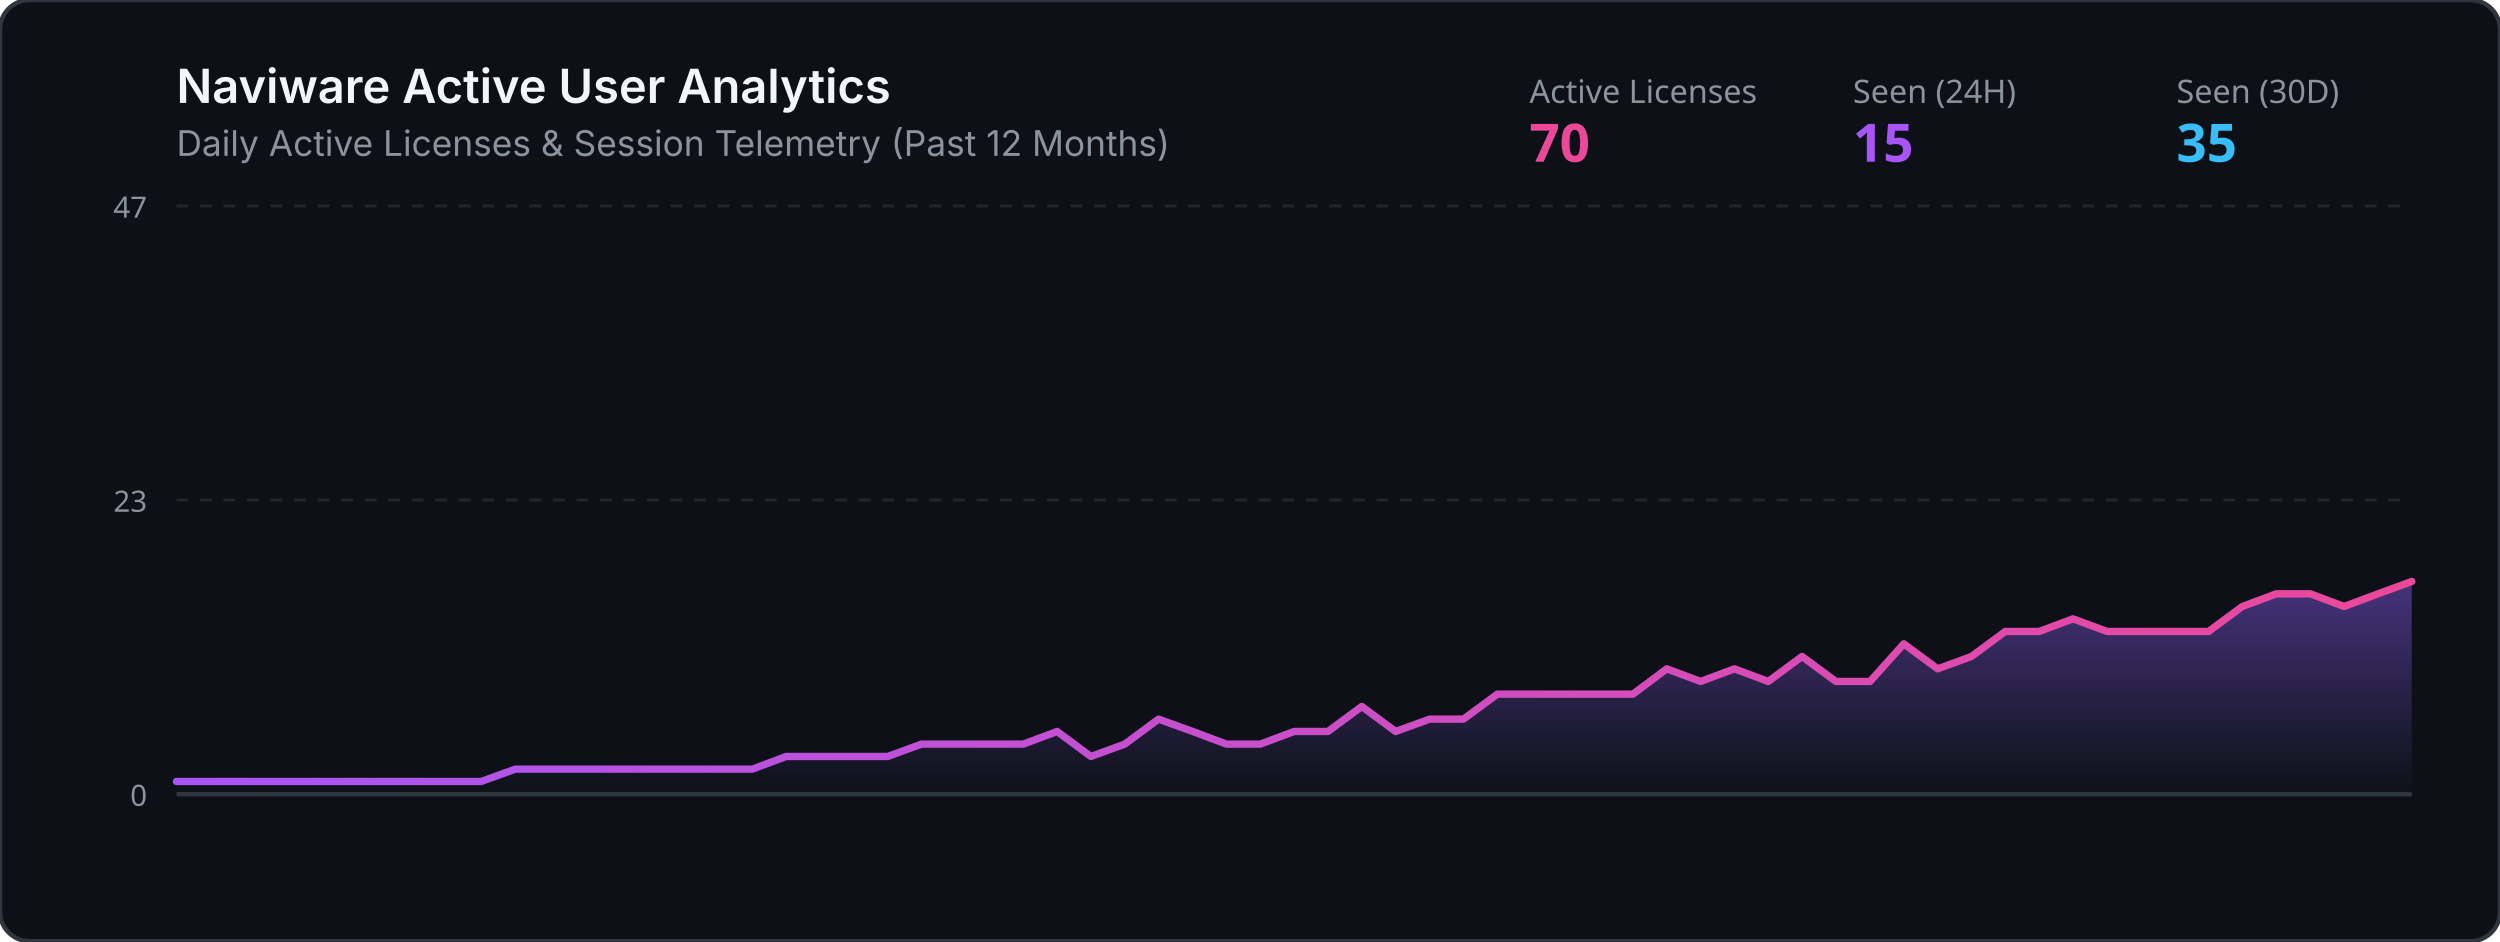
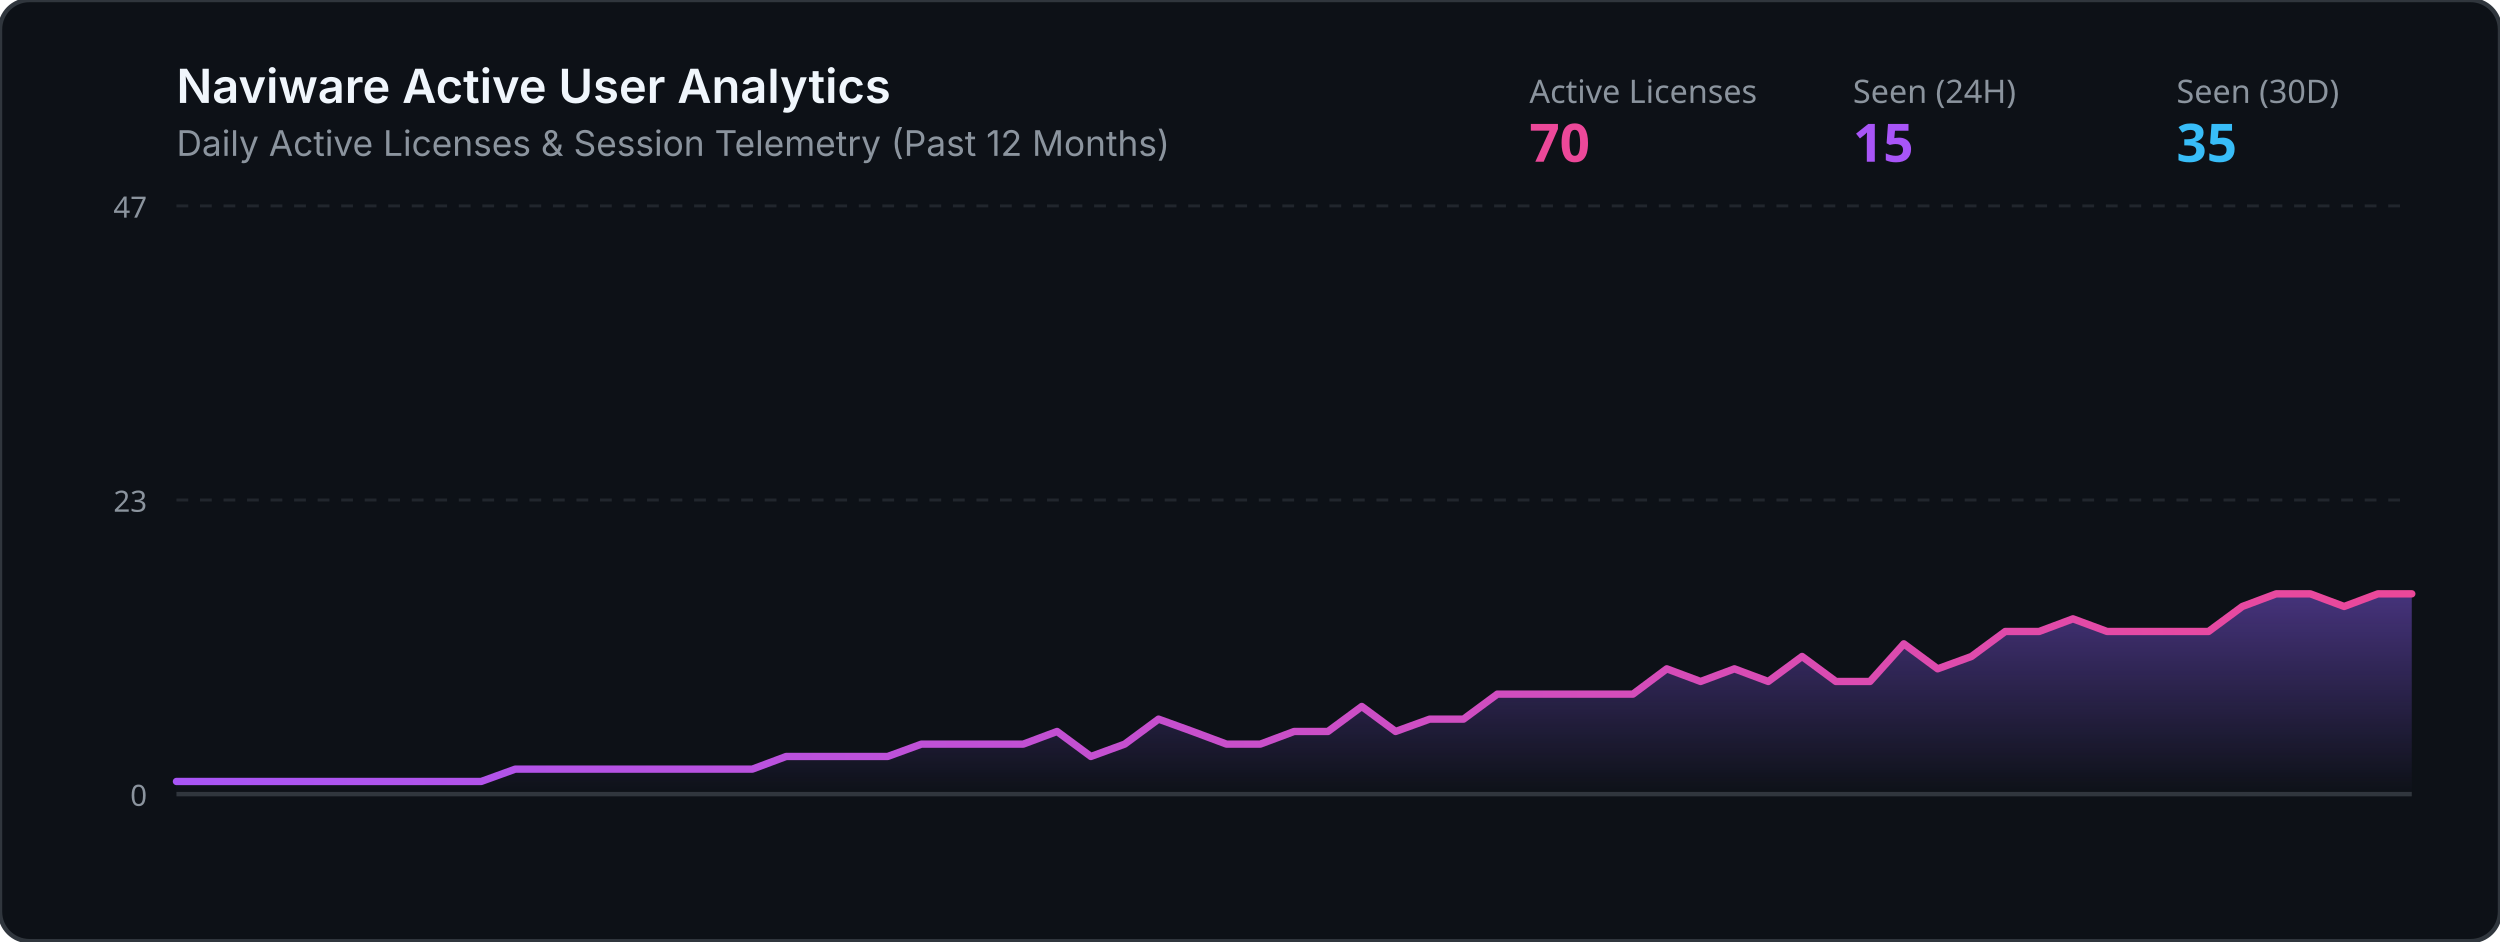
<svg xmlns="http://www.w3.org/2000/svg" viewBox="0 0 850 320" width="100%" height="320">
  <defs>
    <linearGradient id="grad" x1="0%" y1="0%" x2="0%" y2="100%">
      <stop offset="0%" stop-color="#8b5cf6" stop-opacity="0.45" />
      <stop offset="100%" stop-color="#8b5cf6" stop-opacity="0.0" />
    </linearGradient>
    <linearGradient id="lineGrad" x1="0%" y1="0%" x2="100%" y2="0%">
      <stop offset="0%" stop-color="#a855f7" />
      <stop offset="100%" stop-color="#ec4899" />
    </linearGradient>
  </defs>
  <rect width="850" height="320" rx="10" fill="#0d1117" stroke="#30363d" stroke-width="1.5" />
  <text x="60" y="35" fill="#f0f6fc" font-family="-apple-system,BlinkMacSystemFont,Segoe UI,sans-serif" font-size="16" font-weight="600">Naviware Active User Analytics</text>
  <text x="60" y="53" fill="#8b949e" font-family="-apple-system,BlinkMacSystemFont,Segoe UI,sans-serif" font-size="12">Daily Active Licenses &amp; Session Telemetry (Past 12 Months)</text>
  <text x="520" y="35" fill="#8b949e" font-family="sans-serif" font-size="11">Active Licenses</text>
  <text x="520" y="55" fill="#ec4899" font-family="sans-serif" font-size="18" font-weight="bold">70</text>
  <text x="630" y="35" fill="#8b949e" font-family="sans-serif" font-size="11">Seen (24H)</text>
  <text x="630" y="55" fill="#a855f7" font-family="sans-serif" font-size="18" font-weight="bold">15</text>
  <text x="740" y="35" fill="#8b949e" font-family="sans-serif" font-size="11">Seen (30D)</text>
  <text x="740" y="55" fill="#38bdf8" font-family="sans-serif" font-size="18" font-weight="bold">35</text>
  <line x1="60" y1="70" x2="820" y2="70" stroke="#21262d" stroke-width="1" stroke-dasharray="4" />
  <line x1="60" y1="170.0" x2="820" y2="170.0" stroke="#21262d" stroke-width="1" stroke-dasharray="4" />
  <line x1="60" y1="270" x2="820" y2="270" stroke="#30363d" stroke-width="1.5" />
  <text x="50" y="74" fill="#8b949e" font-family="sans-serif" font-size="10" text-anchor="end">47</text>
  <text x="50" y="174.0" fill="#8b949e" font-family="sans-serif" font-size="10" text-anchor="end">23</text>
  <text x="50" y="274" fill="#8b949e" font-family="sans-serif" font-size="10" text-anchor="end">0</text>
-   <polygon points="60,270 60.0,265.7 71.5,265.7 83.0,265.7 94.5,265.7 106.1,265.7 117.6,265.7 129.1,265.7 140.6,265.7 152.1,265.7 163.6,265.7 175.2,261.5 186.7,261.5 198.2,261.5 209.7,261.5 221.2,261.5 232.7,261.5 244.2,261.5 255.8,261.5 267.3,257.2 278.8,257.2 290.3,257.2 301.8,257.2 313.3,253.0 324.8,253.0 336.4,253.0 347.9,253.0 359.4,248.7 370.9,257.2 382.4,253.0 393.9,244.5 405.5,248.7 417.0,253.0 428.5,253.0 440.0,248.7 451.5,248.7 463.0,240.2 474.5,248.7 486.1,244.5 497.6,244.5 509.1,236.0 520.6,236.0 532.1,236.0 543.6,236.0 555.2,236.0 566.7,227.4 578.2,231.7 589.7,227.4 601.2,231.7 612.7,223.2 624.2,231.7 635.8,231.7 647.3,218.9 658.8,227.4 670.3,223.2 681.8,214.7 693.3,214.7 704.8,210.4 716.4,214.7 727.9,214.7 739.4,214.7 750.9,214.7 762.4,206.2 773.9,201.9 785.5,201.9 797.0,206.2 808.5,201.9 820.0,197.7 820,270" fill="url(#grad)" />
-   <polyline points="60.0,265.7 71.5,265.7 83.0,265.7 94.5,265.7 106.1,265.7 117.6,265.7 129.1,265.7 140.6,265.7 152.1,265.7 163.6,265.7 175.2,261.5 186.7,261.5 198.2,261.5 209.7,261.5 221.2,261.5 232.7,261.5 244.2,261.5 255.8,261.5 267.3,257.2 278.8,257.2 290.3,257.2 301.8,257.2 313.3,253.0 324.8,253.0 336.4,253.0 347.9,253.0 359.4,248.7 370.9,257.2 382.4,253.0 393.9,244.5 405.5,248.7 417.0,253.0 428.5,253.0 440.0,248.7 451.5,248.7 463.0,240.2 474.5,248.7 486.1,244.5 497.6,244.5 509.1,236.0 520.6,236.0 532.1,236.0 543.6,236.0 555.2,236.0 566.7,227.4 578.2,231.7 589.7,227.4 601.2,231.7 612.7,223.2 624.2,231.7 635.8,231.7 647.3,218.9 658.8,227.4 670.3,223.2 681.8,214.7 693.3,214.7 704.8,210.4 716.4,214.7 727.9,214.7 739.4,214.7 750.9,214.7 762.4,206.2 773.9,201.9 785.5,201.9 797.0,206.2 808.5,201.9 820.0,197.7" fill="none" stroke="url(#lineGrad)" stroke-width="2.5" stroke-linecap="round" stroke-linejoin="round" />
+   <polygon points="60,270 60.0,265.7 71.5,265.7 83.0,265.7 94.5,265.7 106.1,265.7 117.6,265.7 129.1,265.7 140.6,265.7 152.1,265.7 163.6,265.7 175.2,261.5 186.7,261.5 198.2,261.5 209.7,261.5 221.2,261.5 232.7,261.5 244.2,261.5 255.8,261.5 267.3,257.2 278.8,257.2 290.3,257.2 301.8,257.2 313.3,253.0 324.8,253.0 336.4,253.0 347.9,253.0 359.4,248.7 370.9,257.2 382.4,253.0 393.9,244.5 405.5,248.7 417.0,253.0 428.5,253.0 440.0,248.7 451.5,248.7 463.0,240.2 474.5,248.7 486.1,244.5 497.6,244.5 509.1,236.0 520.6,236.0 532.1,236.0 543.6,236.0 555.2,236.0 566.7,227.4 578.2,231.7 589.7,227.4 601.2,231.7 612.7,223.2 624.2,231.7 635.8,231.7 647.3,218.9 658.8,227.4 670.3,223.2 681.8,214.7 693.3,214.7 704.8,210.4 716.4,214.7 727.9,214.7 739.4,214.7 750.9,214.7 762.4,206.2 773.9,201.9 785.5,201.9 797.0,206.2 808.5,201.9 820.0,201.9 820,270" fill="url(#grad)" />
+   <polyline points="60.0,265.7 71.5,265.7 83.0,265.7 94.5,265.7 106.1,265.7 117.6,265.7 129.1,265.7 140.6,265.7 152.1,265.7 163.6,265.7 175.2,261.5 186.7,261.5 198.2,261.5 209.7,261.5 221.2,261.5 232.7,261.5 244.2,261.5 255.8,261.5 267.3,257.2 278.8,257.2 290.3,257.2 301.8,257.2 313.3,253.0 324.8,253.0 336.4,253.0 347.9,253.0 359.4,248.7 370.9,257.2 382.4,253.0 393.9,244.5 405.5,248.7 417.0,253.0 428.5,253.0 440.0,248.7 451.5,248.7 463.0,240.2 474.5,248.7 486.1,244.5 497.6,244.5 509.1,236.0 520.6,236.0 532.1,236.0 543.6,236.0 555.2,236.0 566.7,227.4 578.2,231.7 589.7,227.4 601.2,231.7 612.7,223.2 624.2,231.7 635.8,231.7 647.3,218.9 658.8,227.4 670.3,223.2 681.8,214.7 693.3,214.7 704.8,210.4 716.4,214.7 727.9,214.7 739.4,214.7 750.9,214.7 762.4,206.2 773.9,201.9 785.5,201.9 797.0,206.2 808.5,201.9 820.0,201.9" fill="none" stroke="url(#lineGrad)" stroke-width="2.5" stroke-linecap="round" stroke-linejoin="round" />
</svg>
